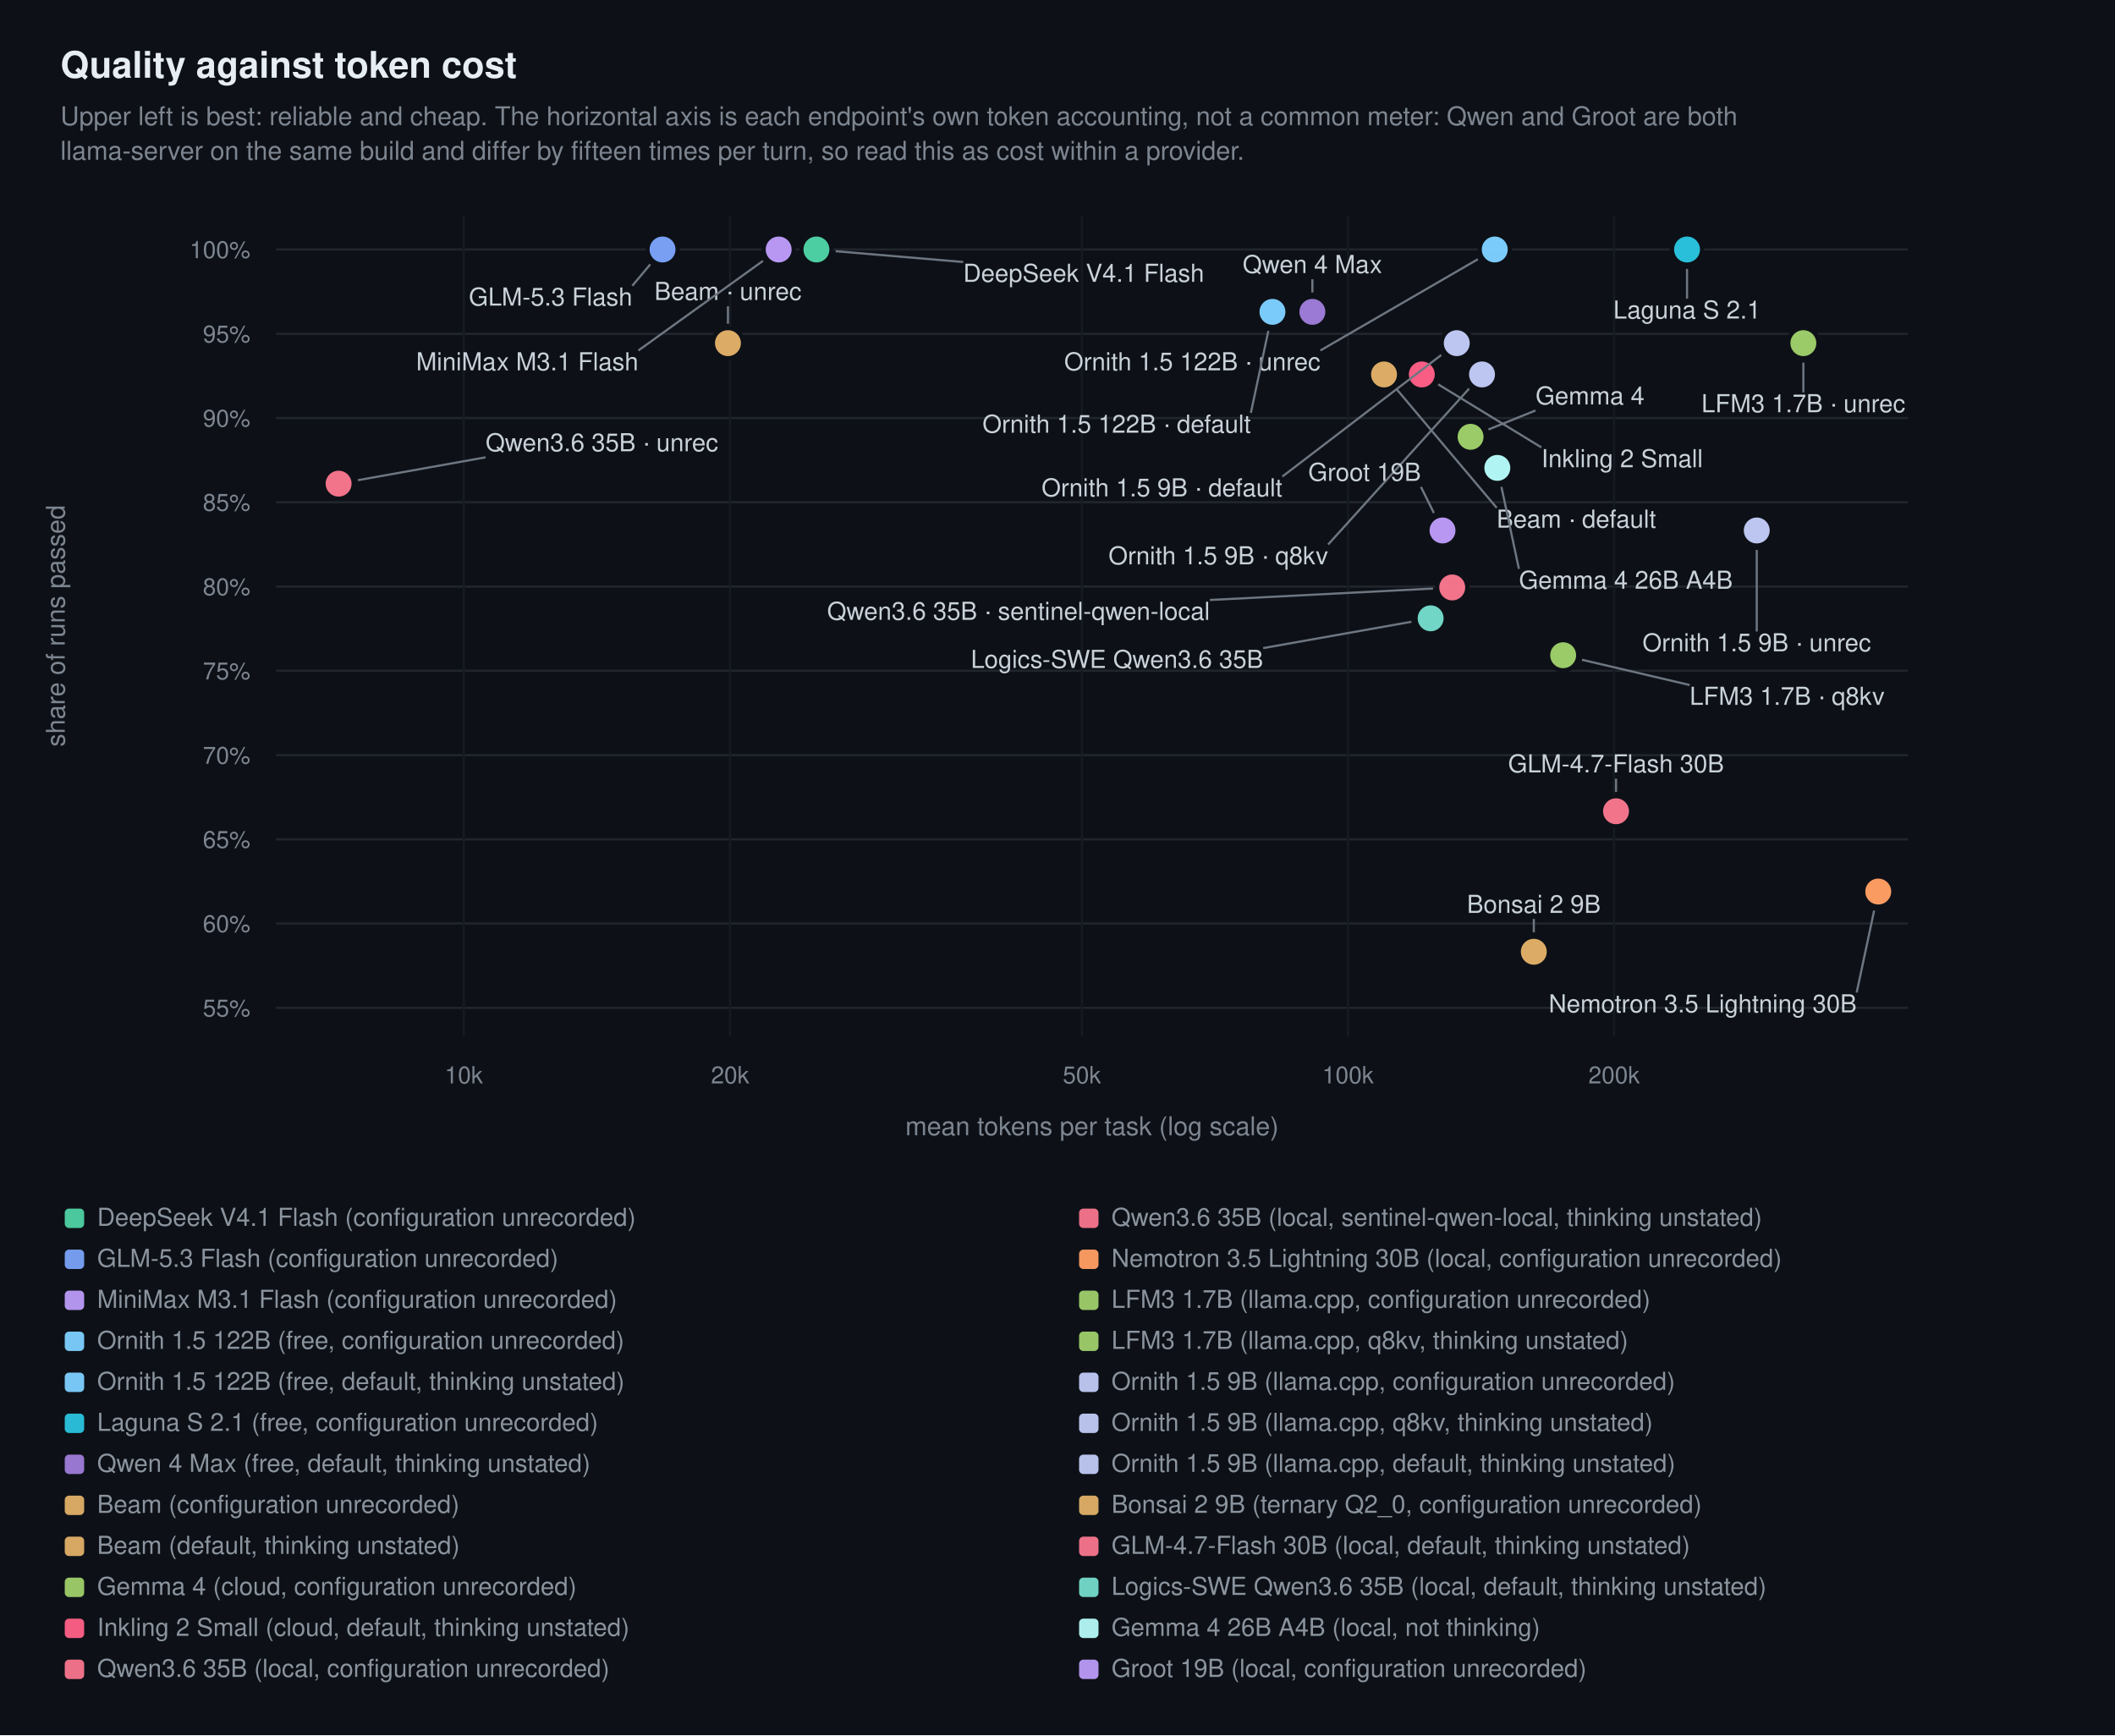
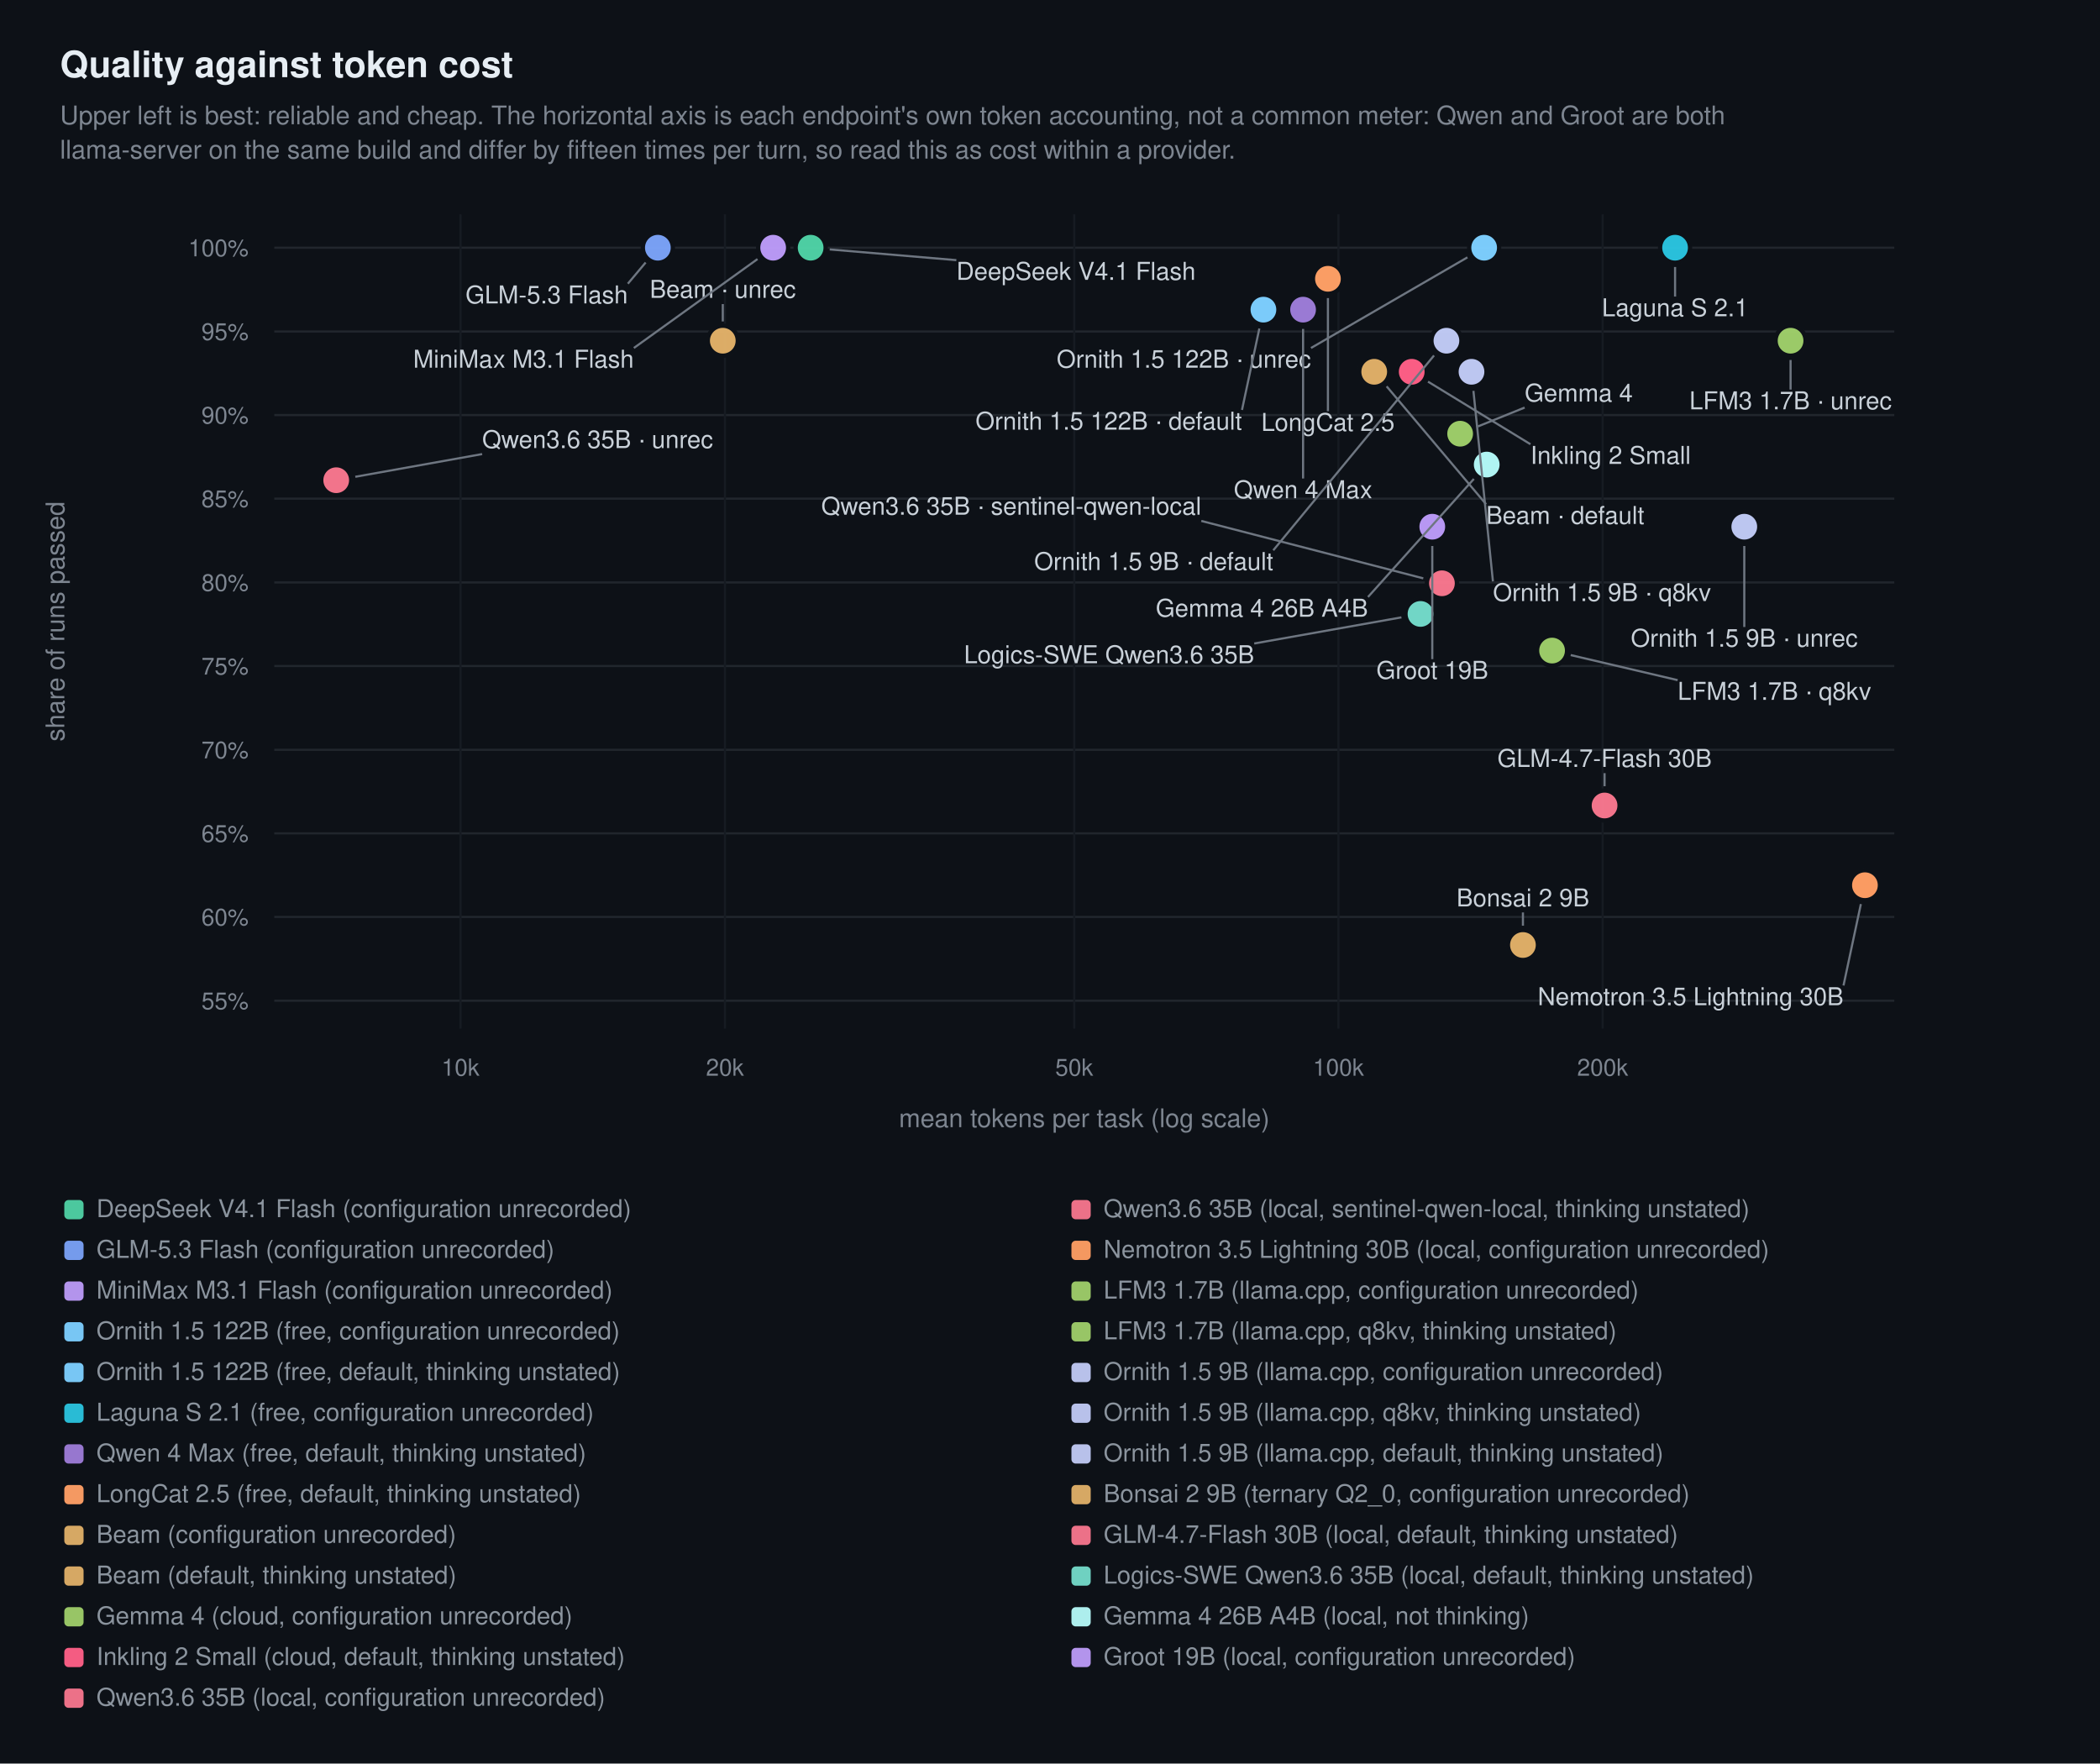
- <svg xmlns="http://www.w3.org/2000/svg" width="980" height="804" viewBox="0 0 980 804" font-family="ui-sans-serif, -apple-system, Segoe UI, Helvetica, Arial, sans-serif">
+ <svg xmlns="http://www.w3.org/2000/svg" width="980" height="823" viewBox="0 0 980 823" font-family="ui-sans-serif, -apple-system, Segoe UI, Helvetica, Arial, sans-serif">
  <rect width="100%" height="100%" fill="#0d1117" />
  <text x="28" y="36" fill="#e6edf3" font-size="17" font-weight="600">Quality against token cost</text>
  <text x="28" y="58" fill="#7d8590" font-size="12">Upper left is best: reliable and cheap. The horizontal axis is each endpoint's own token accounting, not a common meter: Qwen and Groot are both</text>
  <text x="28" y="74" fill="#7d8590" font-size="12">llama-server on the same build and differ by fifteen times per turn, so read this as cost within a provider.</text>
  <line x1="128" y1="467.0" x2="884" y2="467.0" stroke="#21262d" stroke-width="1" />
  <text x="116" y="471.0" fill="#7d8590" font-size="11" text-anchor="end">55%</text>
  <line x1="128" y1="427.9" x2="884" y2="427.9" stroke="#21262d" stroke-width="1" />
  <text x="116" y="431.9" fill="#7d8590" font-size="11" text-anchor="end">60%</text>
  <line x1="128" y1="388.9" x2="884" y2="388.9" stroke="#21262d" stroke-width="1" />
  <text x="116" y="392.9" fill="#7d8590" font-size="11" text-anchor="end">65%</text>
  <line x1="128" y1="349.9" x2="884" y2="349.9" stroke="#21262d" stroke-width="1" />
  <text x="116" y="353.9" fill="#7d8590" font-size="11" text-anchor="end">70%</text>
  <line x1="128" y1="310.8" x2="884" y2="310.8" stroke="#21262d" stroke-width="1" />
  <text x="116" y="314.8" fill="#7d8590" font-size="11" text-anchor="end">75%</text>
  <line x1="128" y1="271.8" x2="884" y2="271.8" stroke="#21262d" stroke-width="1" />
  <text x="116" y="275.8" fill="#7d8590" font-size="11" text-anchor="end">80%</text>
  <line x1="128" y1="232.7" x2="884" y2="232.7" stroke="#21262d" stroke-width="1" />
  <text x="116" y="236.7" fill="#7d8590" font-size="11" text-anchor="end">85%</text>
  <line x1="128" y1="193.7" x2="884" y2="193.7" stroke="#21262d" stroke-width="1" />
  <text x="116" y="197.7" fill="#7d8590" font-size="11" text-anchor="end">90%</text>
  <line x1="128" y1="154.7" x2="884" y2="154.7" stroke="#21262d" stroke-width="1" />
  <text x="116" y="158.7" fill="#7d8590" font-size="11" text-anchor="end">95%</text>
  <line x1="128" y1="115.6" x2="884" y2="115.6" stroke="#21262d" stroke-width="1" />
  <text x="116" y="119.6" fill="#7d8590" font-size="11" text-anchor="end">100%</text>
  <line x1="214.9" y1="100" x2="214.9" y2="480" stroke="#161b22" stroke-width="1" />
  <text x="214.9" y="502" fill="#7d8590" font-size="11" text-anchor="middle">10k</text>
  <line x1="338.3" y1="100" x2="338.3" y2="480" stroke="#161b22" stroke-width="1" />
  <text x="338.3" y="502" fill="#7d8590" font-size="11" text-anchor="middle">20k</text>
  <line x1="501.3" y1="100" x2="501.3" y2="480" stroke="#161b22" stroke-width="1" />
  <text x="501.3" y="502" fill="#7d8590" font-size="11" text-anchor="middle">50k</text>
  <line x1="624.6" y1="100" x2="624.6" y2="480" stroke="#161b22" stroke-width="1" />
  <text x="624.6" y="502" fill="#7d8590" font-size="11" text-anchor="middle">100k</text>
  <line x1="747.9" y1="100" x2="747.9" y2="480" stroke="#161b22" stroke-width="1" />
  <text x="747.9" y="502" fill="#7d8590" font-size="11" text-anchor="middle">200k</text>
  <text x="506" y="526" fill="#7d8590" font-size="12" text-anchor="middle">mean tokens per task (log scale)</text>
  <text x="30" y="290" fill="#7d8590" font-size="12" text-anchor="middle" transform="rotate(-90 30 290)">share of runs passed</text>
  <circle cx="378.3" cy="115.6" r="7" fill="#4fd1a5" stroke="#0d1117" stroke-width="2" opacity="0.98" />
  <circle cx="307.0" cy="115.6" r="7" fill="#7aa2f7" stroke="#0d1117" stroke-width="2" opacity="0.98" />
  <circle cx="360.8" cy="115.6" r="7" fill="#bb9af7" stroke="#0d1117" stroke-width="2" opacity="0.98" />
  <circle cx="692.6" cy="115.6" r="7" fill="#7dcfff" stroke="#0d1117" stroke-width="2" opacity="0.98" />
  <circle cx="589.6" cy="144.5" r="7" fill="#7dcfff" stroke="#0d1117" stroke-width="2" opacity="0.98" />
  <circle cx="781.7" cy="115.6" r="7" fill="#2ac3de" stroke="#0d1117" stroke-width="2" opacity="0.98" />
  <circle cx="608.1" cy="144.5" r="7" fill="#9d7cd8" stroke="#0d1117" stroke-width="2" opacity="0.98" />
+   <circle cx="619.7" cy="130.1" r="7" fill="#ffa066" stroke="#0d1117" stroke-width="2" opacity="0.98" />
  <circle cx="337.3" cy="159.0" r="7" fill="#e0af68" stroke="#0d1117" stroke-width="2" opacity="0.98" />
  <circle cx="641.3" cy="173.5" r="7" fill="#e0af68" stroke="#0d1117" stroke-width="2" opacity="0.98" />
  <circle cx="681.4" cy="202.4" r="7" fill="#9ece6a" stroke="#0d1117" stroke-width="2" opacity="0.98" />
  <circle cx="658.8" cy="173.5" r="7" fill="#ff5f87" stroke="#0d1117" stroke-width="2" opacity="0.98" />
  <circle cx="156.9" cy="224.1" r="7" fill="#f7768e" stroke="#0d1117" stroke-width="2" opacity="0.98" />
  <circle cx="672.9" cy="272.2" r="7" fill="#f7768e" stroke="#0d1117" stroke-width="2" opacity="0.98" />
  <circle cx="870.3" cy="413.1" r="7" fill="#ff9e64" stroke="#0d1117" stroke-width="2" opacity="0.98" />
  <circle cx="835.6" cy="159.0" r="7" fill="#9ece6a" stroke="#0d1117" stroke-width="2" opacity="0.98" />
  <circle cx="724.3" cy="303.6" r="7" fill="#9ece6a" stroke="#0d1117" stroke-width="2" opacity="0.98" />
  <circle cx="814.0" cy="245.8" r="7" fill="#c0caf5" stroke="#0d1117" stroke-width="2" opacity="0.98" />
  <circle cx="686.7" cy="173.5" r="7" fill="#c0caf5" stroke="#0d1117" stroke-width="2" opacity="0.98" />
  <circle cx="675.0" cy="159.0" r="7" fill="#c0caf5" stroke="#0d1117" stroke-width="2" opacity="0.98" />
  <circle cx="710.7" cy="441.0" r="7" fill="#e0af68" stroke="#0d1117" stroke-width="2" opacity="0.98" />
  <circle cx="748.8" cy="375.9" r="7" fill="#f7768e" stroke="#0d1117" stroke-width="2" opacity="0.98" />
  <circle cx="662.9" cy="286.5" r="7" fill="#73daca" stroke="#0d1117" stroke-width="2" opacity="0.98" />
  <circle cx="693.8" cy="216.8" r="7" fill="#b4f9f8" stroke="#0d1117" stroke-width="2" opacity="0.98" />
  <circle cx="668.4" cy="245.8" r="7" fill="#bb9af7" stroke="#0d1117" stroke-width="2" opacity="0.98" />
  <line x1="387.2" y1="116.4" x2="446.3" y2="121.4" stroke="#6e7681" stroke-width="1" />
  <text x="446.3" y="130.6" fill="#c9d1d9" font-size="11.5" text-anchor="start">DeepSeek V4.1 Flash</text>
  <line x1="684.8" y1="120.1" x2="611.8" y2="162.4" stroke="#6e7681" stroke-width="1" />
  <text x="611.8" y="171.6" fill="#c9d1d9" font-size="11.5" text-anchor="end">Ornith 1.5 122B · unrec</text>
  <line x1="781.7" y1="124.6" x2="781.7" y2="138.4" stroke="#6e7681" stroke-width="1" />
  <text x="781.7" y="147.6" fill="#c9d1d9" font-size="11.5" text-anchor="middle">Laguna S 2.1</text>
+   <line x1="619.7" y1="139.1" x2="619.7" y2="191.9" stroke="#6e7681" stroke-width="1" />
+   <text x="619.7" y="201.1" fill="#c9d1d9" font-size="11.5" text-anchor="middle">LongCat 2.5</text>
  <line x1="587.7" y1="153.3" x2="579.6" y2="191.3" stroke="#6e7681" stroke-width="1" />
  <text x="579.6" y="200.5" fill="#c9d1d9" font-size="11.5" text-anchor="end">Ornith 1.5 122B · default</text>
-   <line x1="608.1" y1="135.5" x2="608.1" y2="129.4" stroke="#6e7681" stroke-width="1" />
-   <text x="608.1" y="126.5" fill="#c9d1d9" font-size="11.5" text-anchor="middle">Qwen 4 Max</text>
+   <line x1="608.1" y1="153.5" x2="608.1" y2="223.3" stroke="#6e7681" stroke-width="1" />
+   <text x="608.1" y="232.5" fill="#c9d1d9" font-size="11.5" text-anchor="middle">Qwen 4 Max</text>
  <line x1="337.3" y1="150.0" x2="337.3" y2="141.9" stroke="#6e7681" stroke-width="1" />
  <text x="337.3" y="139.0" fill="#c9d1d9" font-size="11.5" text-anchor="middle">Beam · unrec</text>
-   <line x1="667.8" y1="164.5" x2="594.2" y2="220.8" stroke="#6e7681" stroke-width="1" />
-   <text x="594.2" y="230.0" fill="#c9d1d9" font-size="11.5" text-anchor="end">Ornith 1.5 9B · default</text>
+   <line x1="669.2" y1="165.9" x2="594.2" y2="256.8" stroke="#6e7681" stroke-width="1" />
+   <text x="594.2" y="266.0" fill="#c9d1d9" font-size="11.5" text-anchor="end">Ornith 1.5 9B · default</text>
  <line x1="835.6" y1="168.0" x2="835.6" y2="181.8" stroke="#6e7681" stroke-width="1" />
  <text x="835.6" y="191.0" fill="#c9d1d9" font-size="11.5" text-anchor="middle">LFM3 1.7B · unrec</text>
  <line x1="301.3" y1="122.5" x2="293.0" y2="132.4" stroke="#6e7681" stroke-width="1" />
  <text x="293.0" y="141.6" fill="#c9d1d9" font-size="11.5" text-anchor="end">GLM-5.3 Flash</text>
  <line x1="353.5" y1="120.9" x2="295.8" y2="162.4" stroke="#6e7681" stroke-width="1" />
  <text x="295.8" y="171.6" fill="#c9d1d9" font-size="11.5" text-anchor="end">MiniMax M3.1 Flash</text>
  <line x1="647.1" y1="180.3" x2="693.5" y2="235.3" stroke="#6e7681" stroke-width="1" />
  <text x="693.5" y="244.5" fill="#c9d1d9" font-size="11.5" text-anchor="start">Beam · default</text>
  <line x1="666.4" y1="178.1" x2="714.2" y2="207.3" stroke="#6e7681" stroke-width="1" />
  <text x="714.2" y="216.5" fill="#c9d1d9" font-size="11.5" text-anchor="start">Inkling 2 Small</text>
-   <line x1="680.7" y1="180.1" x2="615.4" y2="252.3" stroke="#6e7681" stroke-width="1" />
-   <text x="615.4" y="261.5" fill="#c9d1d9" font-size="11.5" text-anchor="end">Ornith 1.5 9B · q8kv</text>
+   <line x1="687.6" y1="182.4" x2="696.7" y2="271.3" stroke="#6e7681" stroke-width="1" />
+   <text x="696.7" y="280.5" fill="#c9d1d9" font-size="11.5" text-anchor="start">Ornith 1.5 9B · q8kv</text>
  <line x1="689.7" y1="199.0" x2="711.5" y2="190.2" stroke="#6e7681" stroke-width="1" />
  <text x="711.5" y="187.4" fill="#c9d1d9" font-size="11.5" text-anchor="start">Gemma 4</text>
-   <line x1="695.7" y1="225.6" x2="703.8" y2="263.6" stroke="#6e7681" stroke-width="1" />
-   <text x="703.8" y="272.8" fill="#c9d1d9" font-size="11.5" text-anchor="start">Gemma 4 26B A4B</text>
-   <line x1="664.4" y1="237.7" x2="658.4" y2="225.6" stroke="#6e7681" stroke-width="1" />
-   <text x="658.4" y="222.8" fill="#c9d1d9" font-size="11.5" text-anchor="end">Groot 19B</text>
+   <line x1="687.8" y1="223.5" x2="638.4" y2="278.6" stroke="#6e7681" stroke-width="1" />
+   <text x="638.4" y="287.8" fill="#c9d1d9" font-size="11.5" text-anchor="end">Gemma 4 26B A4B</text>
+   <line x1="668.4" y1="254.8" x2="668.4" y2="307.6" stroke="#6e7681" stroke-width="1" />
+   <text x="668.4" y="316.8" fill="#c9d1d9" font-size="11.5" text-anchor="middle">Groot 19B</text>
  <line x1="814.0" y1="254.8" x2="814.0" y2="292.6" stroke="#6e7681" stroke-width="1" />
  <text x="814.0" y="301.8" fill="#c9d1d9" font-size="11.5" text-anchor="middle">Ornith 1.5 9B · unrec</text>
  <line x1="165.8" y1="222.5" x2="225.0" y2="211.9" stroke="#6e7681" stroke-width="1" />
  <text x="225.0" y="209.1" fill="#c9d1d9" font-size="11.5" text-anchor="start">Qwen3.6 35B · unrec</text>
-   <line x1="664.0" y1="272.7" x2="560.6" y2="278.0" stroke="#6e7681" stroke-width="1" />
-   <text x="560.6" y="287.2" fill="#c9d1d9" font-size="11.5" text-anchor="end">Qwen3.6 35B · sentinel-qwen-local</text>
+   <line x1="664.2" y1="269.9" x2="560.6" y2="243.1" stroke="#6e7681" stroke-width="1" />
+   <text x="560.6" y="240.2" fill="#c9d1d9" font-size="11.5" text-anchor="end">Qwen3.6 35B · sentinel-qwen-local</text>
  <line x1="654.0" y1="288.1" x2="585.3" y2="300.3" stroke="#6e7681" stroke-width="1" />
  <text x="585.3" y="309.5" fill="#c9d1d9" font-size="11.5" text-anchor="end">Logics-SWE Qwen3.6 35B</text>
  <line x1="733.0" y1="305.7" x2="782.9" y2="317.4" stroke="#6e7681" stroke-width="1" />
  <text x="782.9" y="326.6" fill="#c9d1d9" font-size="11.5" text-anchor="start">LFM3 1.7B · q8kv</text>
  <line x1="748.8" y1="366.9" x2="748.8" y2="360.8" stroke="#6e7681" stroke-width="1" />
  <text x="748.8" y="357.9" fill="#c9d1d9" font-size="11.5" text-anchor="middle">GLM-4.7-Flash 30B</text>
  <line x1="710.7" y1="432.0" x2="710.7" y2="425.8" stroke="#6e7681" stroke-width="1" />
  <text x="710.7" y="423.0" fill="#c9d1d9" font-size="11.5" text-anchor="middle">Bonsai 2 9B</text>
  <line x1="868.4" y1="421.9" x2="860.3" y2="459.9" stroke="#6e7681" stroke-width="1" />
  <text x="860.3" y="469.1" fill="#c9d1d9" font-size="11.5" text-anchor="end">Nemotron 3.5 Lightning 30B</text>
  <rect x="30" y="560.0" width="9" height="9" rx="2" fill="#4fd1a5" opacity="0.95" />
  <text x="45" y="568.0" fill="#8b949e" font-size="11.5">DeepSeek V4.1 Flash (configuration unrecorded)</text>
  <rect x="30" y="579.0" width="9" height="9" rx="2" fill="#7aa2f7" opacity="0.95" />
  <text x="45" y="587.0" fill="#8b949e" font-size="11.5">GLM-5.3 Flash (configuration unrecorded)</text>
  <rect x="30" y="598.0" width="9" height="9" rx="2" fill="#bb9af7" opacity="0.95" />
  <text x="45" y="606.0" fill="#8b949e" font-size="11.5">MiniMax M3.1 Flash (configuration unrecorded)</text>
  <rect x="30" y="617.0" width="9" height="9" rx="2" fill="#7dcfff" opacity="0.95" />
  <text x="45" y="625.0" fill="#8b949e" font-size="11.5">Ornith 1.5 122B (free, configuration unrecorded)</text>
  <rect x="30" y="636.0" width="9" height="9" rx="2" fill="#7dcfff" opacity="0.95" />
  <text x="45" y="644.0" fill="#8b949e" font-size="11.5">Ornith 1.5 122B (free, default, thinking unstated)</text>
  <rect x="30" y="655.0" width="9" height="9" rx="2" fill="#2ac3de" opacity="0.95" />
  <text x="45" y="663.0" fill="#8b949e" font-size="11.5">Laguna S 2.1 (free, configuration unrecorded)</text>
  <rect x="30" y="674.0" width="9" height="9" rx="2" fill="#9d7cd8" opacity="0.95" />
  <text x="45" y="682.0" fill="#8b949e" font-size="11.5">Qwen 4 Max (free, default, thinking unstated)</text>
-   <rect x="30" y="693.0" width="9" height="9" rx="2" fill="#e0af68" opacity="0.95" />
-   <text x="45" y="701.0" fill="#8b949e" font-size="11.5">Beam (configuration unrecorded)</text>
+   <rect x="30" y="693.0" width="9" height="9" rx="2" fill="#ffa066" opacity="0.95" />
+   <text x="45" y="701.0" fill="#8b949e" font-size="11.5">LongCat 2.5 (free, default, thinking unstated)</text>
  <rect x="30" y="712.0" width="9" height="9" rx="2" fill="#e0af68" opacity="0.95" />
-   <text x="45" y="720.0" fill="#8b949e" font-size="11.5">Beam (default, thinking unstated)</text>
-   <rect x="30" y="731.0" width="9" height="9" rx="2" fill="#9ece6a" opacity="0.95" />
-   <text x="45" y="739.0" fill="#8b949e" font-size="11.5">Gemma 4 (cloud, configuration unrecorded)</text>
-   <rect x="30" y="750.0" width="9" height="9" rx="2" fill="#ff5f87" opacity="0.95" />
-   <text x="45" y="758.0" fill="#8b949e" font-size="11.5">Inkling 2 Small (cloud, default, thinking unstated)</text>
-   <rect x="30" y="769.0" width="9" height="9" rx="2" fill="#f7768e" opacity="0.95" />
-   <text x="45" y="777.0" fill="#8b949e" font-size="11.5">Qwen3.6 35B (local, configuration unrecorded)</text>
+   <text x="45" y="720.0" fill="#8b949e" font-size="11.5">Beam (configuration unrecorded)</text>
+   <rect x="30" y="731.0" width="9" height="9" rx="2" fill="#e0af68" opacity="0.95" />
+   <text x="45" y="739.0" fill="#8b949e" font-size="11.5">Beam (default, thinking unstated)</text>
+   <rect x="30" y="750.0" width="9" height="9" rx="2" fill="#9ece6a" opacity="0.95" />
+   <text x="45" y="758.0" fill="#8b949e" font-size="11.5">Gemma 4 (cloud, configuration unrecorded)</text>
+   <rect x="30" y="769.0" width="9" height="9" rx="2" fill="#ff5f87" opacity="0.95" />
+   <text x="45" y="777.0" fill="#8b949e" font-size="11.5">Inkling 2 Small (cloud, default, thinking unstated)</text>
+   <rect x="30" y="788.0" width="9" height="9" rx="2" fill="#f7768e" opacity="0.95" />
+   <text x="45" y="796.0" fill="#8b949e" font-size="11.5">Qwen3.6 35B (local, configuration unrecorded)</text>
  <rect x="500" y="560.0" width="9" height="9" rx="2" fill="#f7768e" opacity="0.95" />
  <text x="515" y="568.0" fill="#8b949e" font-size="11.5">Qwen3.6 35B (local, sentinel-qwen-local, thinking unstated)</text>
  <rect x="500" y="579.0" width="9" height="9" rx="2" fill="#ff9e64" opacity="0.95" />
  <text x="515" y="587.0" fill="#8b949e" font-size="11.5">Nemotron 3.5 Lightning 30B (local, configuration unrecorded)</text>
  <rect x="500" y="598.0" width="9" height="9" rx="2" fill="#9ece6a" opacity="0.95" />
  <text x="515" y="606.0" fill="#8b949e" font-size="11.5">LFM3 1.7B (llama.cpp, configuration unrecorded)</text>
  <rect x="500" y="617.0" width="9" height="9" rx="2" fill="#9ece6a" opacity="0.95" />
  <text x="515" y="625.0" fill="#8b949e" font-size="11.5">LFM3 1.7B (llama.cpp, q8kv, thinking unstated)</text>
  <rect x="500" y="636.0" width="9" height="9" rx="2" fill="#c0caf5" opacity="0.95" />
  <text x="515" y="644.0" fill="#8b949e" font-size="11.5">Ornith 1.5 9B (llama.cpp, configuration unrecorded)</text>
  <rect x="500" y="655.0" width="9" height="9" rx="2" fill="#c0caf5" opacity="0.95" />
  <text x="515" y="663.0" fill="#8b949e" font-size="11.5">Ornith 1.5 9B (llama.cpp, q8kv, thinking unstated)</text>
  <rect x="500" y="674.0" width="9" height="9" rx="2" fill="#c0caf5" opacity="0.95" />
  <text x="515" y="682.0" fill="#8b949e" font-size="11.5">Ornith 1.5 9B (llama.cpp, default, thinking unstated)</text>
  <rect x="500" y="693.0" width="9" height="9" rx="2" fill="#e0af68" opacity="0.95" />
  <text x="515" y="701.0" fill="#8b949e" font-size="11.5">Bonsai 2 9B (ternary Q2_0, configuration unrecorded)</text>
  <rect x="500" y="712.0" width="9" height="9" rx="2" fill="#f7768e" opacity="0.95" />
  <text x="515" y="720.0" fill="#8b949e" font-size="11.5">GLM-4.7-Flash 30B (local, default, thinking unstated)</text>
  <rect x="500" y="731.0" width="9" height="9" rx="2" fill="#73daca" opacity="0.95" />
  <text x="515" y="739.0" fill="#8b949e" font-size="11.5">Logics-SWE Qwen3.6 35B (local, default, thinking unstated)</text>
  <rect x="500" y="750.0" width="9" height="9" rx="2" fill="#b4f9f8" opacity="0.95" />
  <text x="515" y="758.0" fill="#8b949e" font-size="11.5">Gemma 4 26B A4B (local, not thinking)</text>
  <rect x="500" y="769.0" width="9" height="9" rx="2" fill="#bb9af7" opacity="0.95" />
  <text x="515" y="777.0" fill="#8b949e" font-size="11.5">Groot 19B (local, configuration unrecorded)</text>
</svg>
